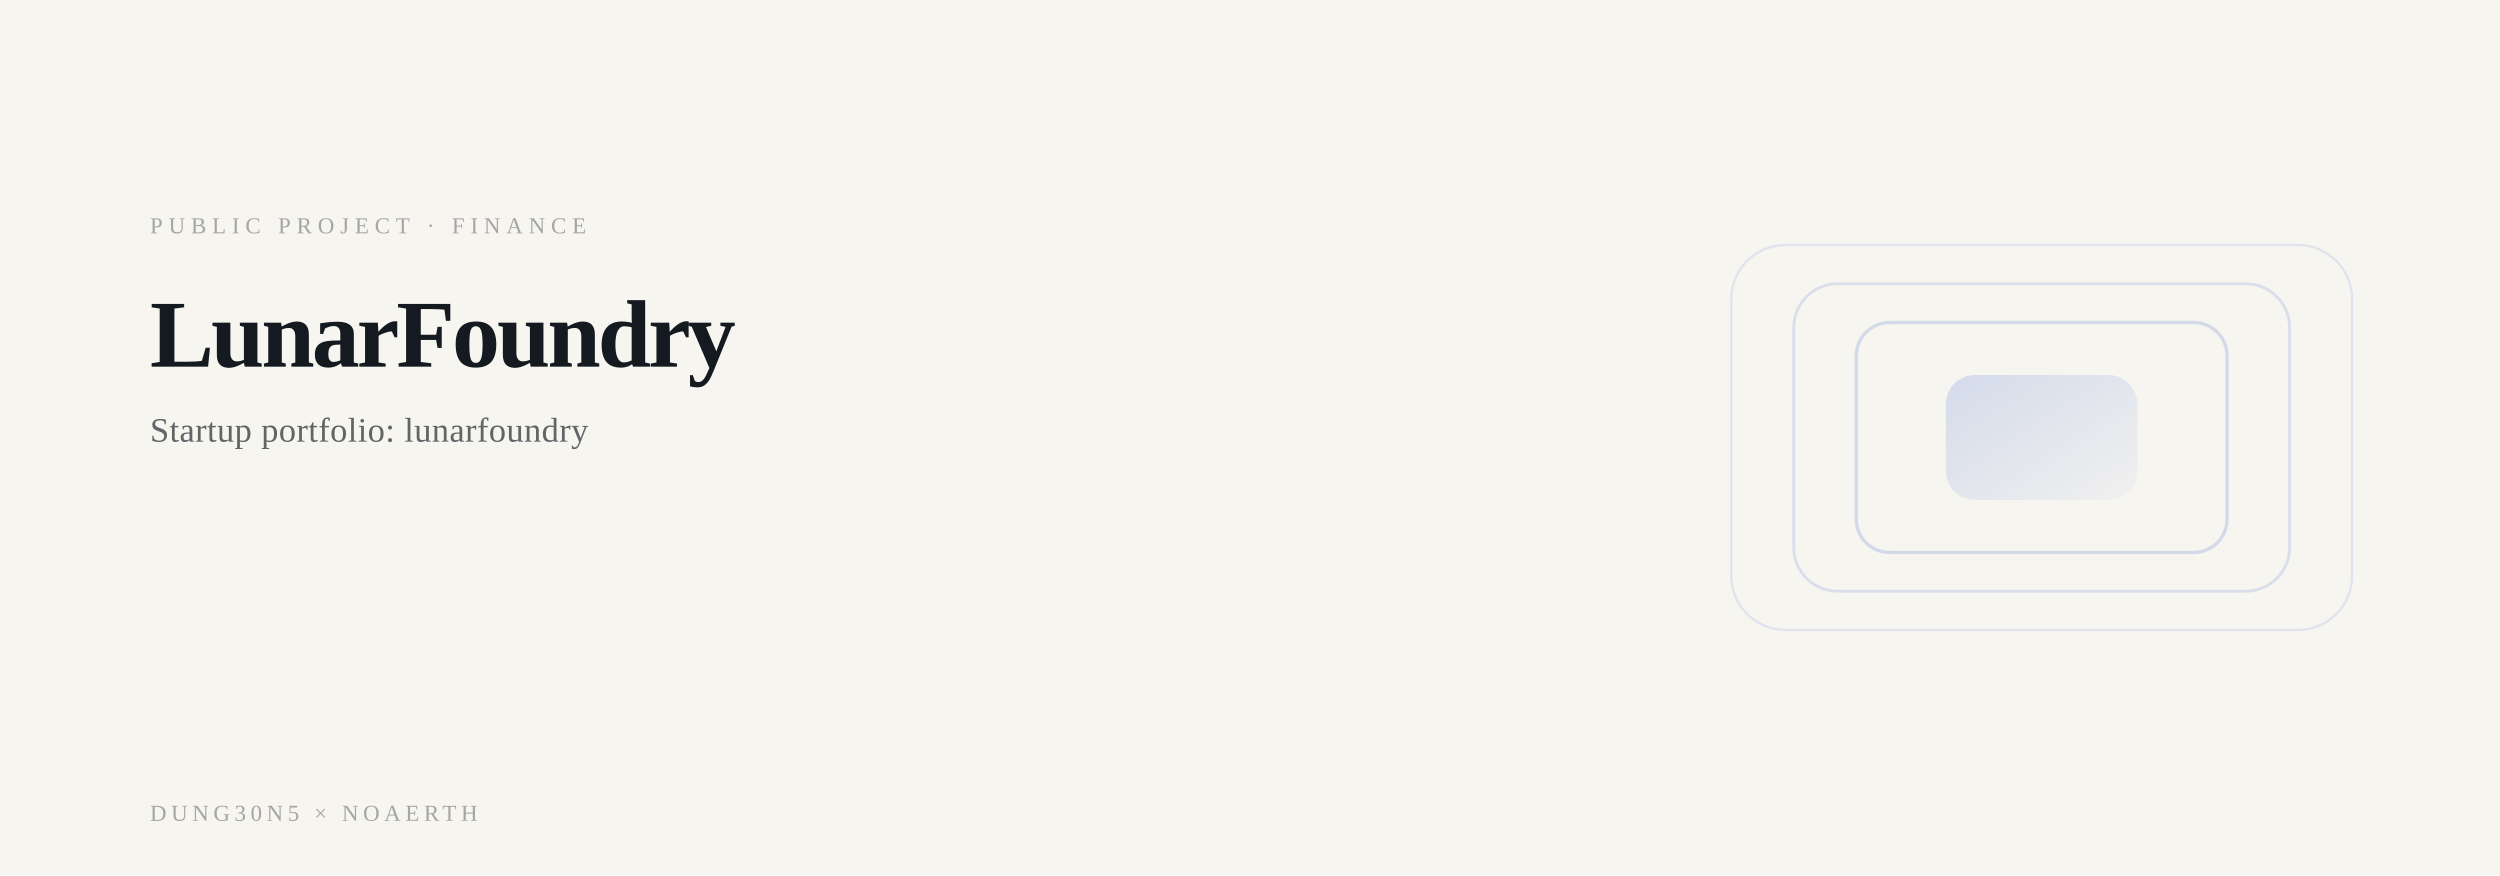
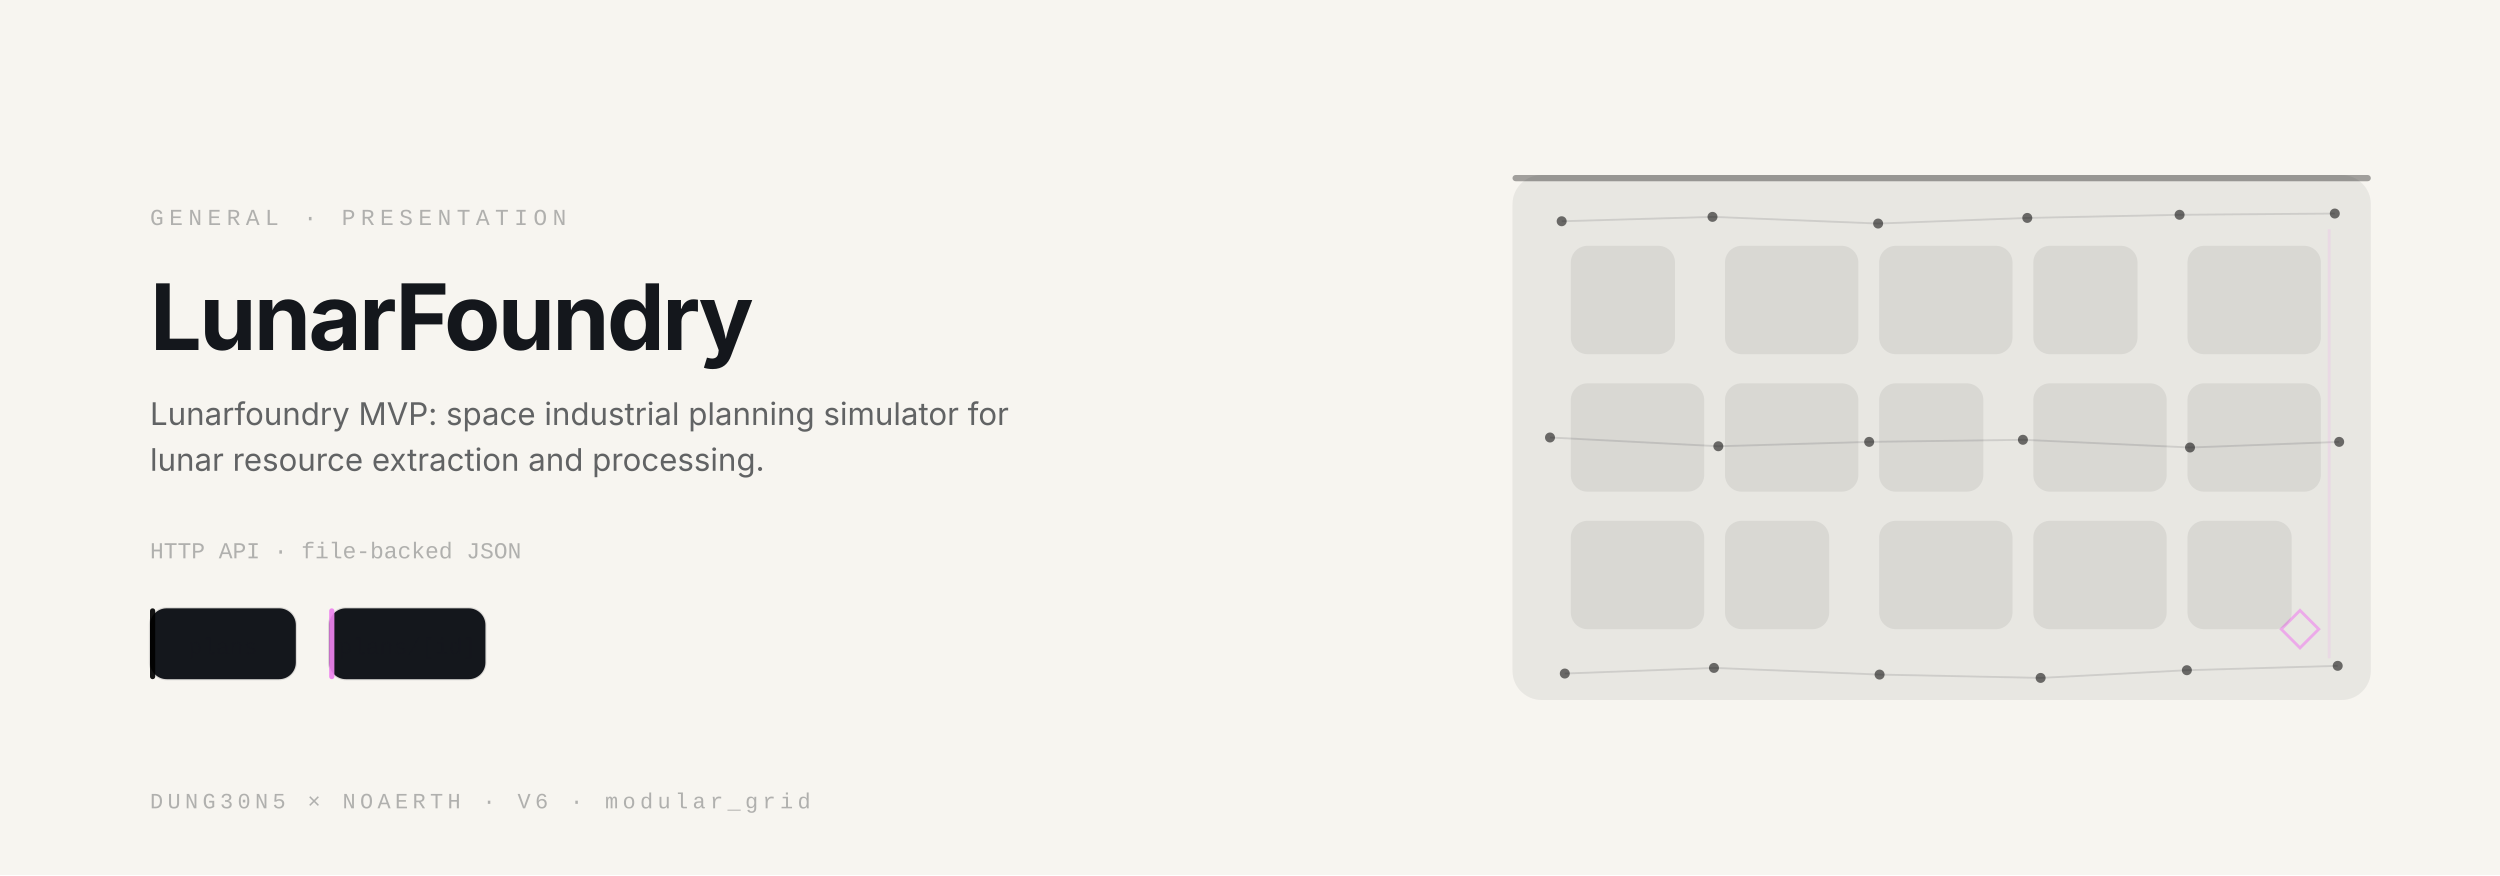
- <svg xmlns="http://www.w3.org/2000/svg" viewBox="0 0 1200 420" width="1200" height="420" role="img" aria-label="LunarFoundry: ledger columns with allocation flow between them. Motion depicts capital enters, allocates across positions, and settles into an outcome.">
-   <defs>
-     <linearGradient id="hero-lunarfoundry-light-a" x1="0" y1="0" x2="1" y2="1">
-       <stop offset="0" stop-color="#8fa8e0" stop-opacity="0.85" />
-       <stop offset="1" stop-color="#8fa8e0" stop-opacity="0.15" />
-     </linearGradient>
-   </defs>
+ <svg xmlns="http://www.w3.org/2000/svg" viewBox="0 0 1200 420" width="1200" height="420" role="img" aria-label="LunarFoundry: a composed grid assembles and a sweep resolves it">
  <rect width="1200" height="420" fill="#f7f5f0" />
-   <rect x="891" y="154.82" width="178" height="110.36" rx="16" fill="none" stroke="#8fa8e0" stroke-width="1.60" opacity="0.36" />
-   <rect x="861" y="136.22" width="238" height="147.56" rx="21" fill="none" stroke="#8fa8e0" stroke-width="1.38" opacity="0.29" />
-   <rect x="831" y="117.62" width="298" height="184.76" rx="26" fill="none" stroke="#8fa8e0" stroke-width="1.16" opacity="0.23" />
-   <rect x="934" y="180" width="92" height="60" rx="14" fill="url(#hero-lunarfoundry-light-a)" opacity="0.40" />
-   <text x="72" y="112" fill="#141a205c" font-size="11" letter-spacing="2.8">PUBLIC PROJECT · FINANCE</text>
-   <text x="72" y="176" fill="#141a20" font-size="46" font-weight="660" letter-spacing="-1.4">LunarFoundry</text>
-   <text x="72" y="212" fill="#141a20a8" font-size="16.5" letter-spacing="0.2">Startup portfolio: lunarfoundry</text>
-   <rect x="72" y="266" width="106" height="40" rx="9" fill="#141a20" fill-opacity="0.05" stroke="#f4efe424" stroke-width="1.1" opacity="0">
-     <animate attributeName="opacity" from="0" to="1" dur="0.5s" begin="0.50s" fill="freeze" />
-   </rect>
-   <rect x="72" y="266" width="2.5" height="40" rx="1.2" fill="#8fa8e0" opacity="0">
-     <animate attributeName="opacity" from="0" to="0.9" dur="0.5s" begin="0.50s" fill="freeze" />
-   </rect>
-   <text x="125" y="291" fill="#141a20" font-size="11.5" text-anchor="middle" font-family="ui-monospace,SFMono-Regular,Menlo,monospace" opacity="0">capital<animate attributeName="opacity" from="0" to="1" dur="0.5s" begin="0.65s" fill="freeze" />
-   </text>
-   <rect x="194" y="266" width="106" height="40" rx="9" fill="#141a20" fill-opacity="0.05" stroke="#f4efe424" stroke-width="1.1" opacity="0">
-     <animate attributeName="opacity" from="0" to="1" dur="0.5s" begin="1.00s" fill="freeze" />
-   </rect>
-   <rect x="194" y="266" width="2.5" height="40" rx="1.2" fill="#8fa8e0" opacity="0">
-     <animate attributeName="opacity" from="0" to="0.9" dur="0.5s" begin="1.00s" fill="freeze" />
-   </rect>
-   <text x="247" y="291" fill="#141a20" font-size="11.5" text-anchor="middle" font-family="ui-monospace,SFMono-Regular,Menlo,monospace" opacity="0">allocate<animate attributeName="opacity" from="0" to="1" dur="0.5s" begin="1.15s" fill="freeze" />
-   </text>
-   <rect x="316" y="266" width="106" height="40" rx="9" fill="#141a20" fill-opacity="0.05" stroke="#f4efe424" stroke-width="1.1" opacity="0">
-     <animate attributeName="opacity" from="0" to="1" dur="0.5s" begin="1.50s" fill="freeze" />
-   </rect>
-   <rect x="316" y="266" width="2.5" height="40" rx="1.2" fill="#8fa8e0" opacity="0">
-     <animate attributeName="opacity" from="0" to="0.9" dur="0.5s" begin="1.50s" fill="freeze" />
-   </rect>
-   <text x="369" y="291" fill="#141a20" font-size="11.5" text-anchor="middle" font-family="ui-monospace,SFMono-Regular,Menlo,monospace" opacity="0">mark<animate attributeName="opacity" from="0" to="1" dur="0.5s" begin="1.65s" fill="freeze" />
-   </text>
-   <rect x="438" y="266" width="106" height="40" rx="9" fill="#141a20" fill-opacity="0.05" stroke="#f4efe424" stroke-width="1.1" opacity="0">
-     <animate attributeName="opacity" from="0" to="1" dur="0.5s" begin="2.00s" fill="freeze" />
-   </rect>
-   <rect x="438" y="266" width="2.5" height="40" rx="1.2" fill="#e7c27a" opacity="0">
-     <animate attributeName="opacity" from="0" to="0.9" dur="0.5s" begin="2.00s" fill="freeze" />
-   </rect>
-   <text x="491" y="291" fill="#141a20" font-size="11.5" text-anchor="middle" font-family="ui-monospace,SFMono-Regular,Menlo,monospace" opacity="0">settle<animate attributeName="opacity" from="0" to="1" dur="0.5s" begin="2.15s" fill="freeze" />
-   </text>
-   <text x="72" y="394" fill="#141a205c" font-size="11" letter-spacing="2.2">DUNG30N5 × NOAERTH</text>
+   <text x="72" y="108" font-family="ui-monospace, SFMono-Regular, Menlo, Monaco, Consolas, 'Liberation Mono', monospace" font-size="11" letter-spacing="2.6" fill="#14171c4f">GENERAL · PRESENTATION</text>
+   <text x="72" y="168" font-family="-apple-system, BlinkMacSystemFont, 'Segoe UI', Inter, Helvetica, Arial, sans-serif" font-size="44" font-weight="660" letter-spacing="-1.2" fill="#14171c">LunarFoundry</text>
+   <text x="72" y="204" font-family="-apple-system, BlinkMacSystemFont, 'Segoe UI', Inter, Helvetica, Arial, sans-serif" font-size="15" fill="#14171ca8">Lunarfoundry MVP: space industrial planning simulator for</text>
+   <text x="72" y="226" font-family="-apple-system, BlinkMacSystemFont, 'Segoe UI', Inter, Helvetica, Arial, sans-serif" font-size="15" fill="#14171ca8">lunar resource extraction and processing.</text>
+   <text x="72" y="268" font-family="ui-monospace, SFMono-Regular, Menlo, Monaco, Consolas, 'Liberation Mono', monospace" font-size="11" fill="#14171c4f">HTTP API · file-backed JSON</text>
+   <rect x="72.0" y="292.0" width="70.0" height="34.0" rx="8" fill="#14171c" stroke="#14171c1f" stroke-width="1.1" />
+   <rect x="72.0" y="292.0" width="2.5" height="34.0" rx="1.2" fill="mint" opacity="0.92" />
+   <text x="107.0" y="314" font-family="ui-monospace, SFMono-Regular, Menlo, Monaco, Consolas, 'Liberation Mono', monospace" font-size="11" fill="#14171c" fill-opacity="0.82" text-anchor="middle">plans</text>
+   <rect x="158.0" y="292.0" width="75.0" height="34.0" rx="8" fill="#14171c" stroke="#14171c1f" stroke-width="1.1" />
+   <rect x="158.0" y="292.0" width="2.5" height="34.0" rx="1.2" fill="violet" opacity="0.92" />
+   <text x="195.5" y="314" font-family="ui-monospace, SFMono-Regular, Menlo, Monaco, Consolas, 'Liberation Mono', monospace" font-size="11" fill="#14171c" fill-opacity="0.82" text-anchor="middle">plans/[id]</text>
+   <rect x="726.0" y="84.0" width="412.0" height="252.0" rx="14" fill="mint" fill-opacity="0.06" />
+   <rect x="729.0" y="87.0" width="406.0" height="246.0" rx="12" fill="none" stroke="mint" stroke-width="1" stroke-opacity="0.18" />
+   <line x1="749.6" y1="106.2" x2="822.0" y2="104.1" stroke="#14171c1f" stroke-width="0.9" />
+   <line x1="822.0" y1="104.1" x2="901.5" y2="107.3" stroke="#14171c1f" stroke-width="0.9" />
+   <line x1="901.5" y1="107.3" x2="973.1" y2="104.6" stroke="#14171c1f" stroke-width="0.9" />
+   <line x1="973.1" y1="104.6" x2="1046.2" y2="103.1" stroke="#14171c1f" stroke-width="0.9" />
+   <line x1="1046.2" y1="103.1" x2="1120.7" y2="102.5" stroke="#14171c1f" stroke-width="0.9" />
+   <line x1="744.0" y1="210.0" x2="824.8" y2="214.2" stroke="#14171c1f" stroke-width="0.9" />
+   <line x1="824.8" y1="214.2" x2="897.2" y2="212.1" stroke="#14171c1f" stroke-width="0.9" />
+   <line x1="897.2" y1="212.1" x2="971.0" y2="211.1" stroke="#14171c1f" stroke-width="0.9" />
+   <line x1="971.0" y1="211.1" x2="1051.2" y2="214.8" stroke="#14171c1f" stroke-width="0.9" />
+   <line x1="1051.2" y1="214.8" x2="1122.8" y2="212.1" stroke="#14171c1f" stroke-width="0.9" />
+   <line x1="751.1" y1="323.3" x2="822.7" y2="320.6" stroke="#14171c1f" stroke-width="0.9" />
+   <line x1="822.7" y1="320.6" x2="902.2" y2="323.8" stroke="#14171c1f" stroke-width="0.9" />
+   <line x1="902.2" y1="323.8" x2="979.5" y2="325.4" stroke="#14171c1f" stroke-width="0.9" />
+   <line x1="979.5" y1="325.4" x2="1049.7" y2="321.7" stroke="#14171c1f" stroke-width="0.9" />
+   <line x1="1049.7" y1="321.7" x2="1122.1" y2="319.6" stroke="#14171c1f" stroke-width="0.9" />
+   <circle cx="749.6" cy="106.2" r="2.4" fill="mint" opacity="0.55" />
+   <circle cx="822.0" cy="104.1" r="2.4" fill="mint" opacity="0.55" />
+   <circle cx="901.5" cy="107.3" r="2.4" fill="mint" opacity="0.55" />
+   <circle cx="973.1" cy="104.6" r="2.4" fill="mint" opacity="0.55" />
+   <circle cx="1046.2" cy="103.1" r="2.4" fill="mint" opacity="0.55" />
+   <circle cx="1120.7" cy="102.5" r="2.4" fill="mint" opacity="0.55" />
+   <circle cx="744.0" cy="210.0" r="2.4" fill="mint" opacity="0.55" />
+   <circle cx="824.8" cy="214.2" r="2.4" fill="mint" opacity="0.55" />
+   <circle cx="897.2" cy="212.1" r="2.4" fill="mint" opacity="0.55" />
+   <circle cx="971.0" cy="211.1" r="2.4" fill="mint" opacity="0.55" />
+   <circle cx="1051.2" cy="214.8" r="2.4" fill="mint" opacity="0.55" />
+   <circle cx="1122.8" cy="212.1" r="2.4" fill="mint" opacity="0.55" />
+   <circle cx="751.1" cy="323.3" r="2.4" fill="mint" opacity="0.55" />
+   <circle cx="822.7" cy="320.6" r="2.4" fill="mint" opacity="0.55" />
+   <circle cx="902.2" cy="323.8" r="2.4" fill="mint" opacity="0.55" />
+   <circle cx="979.5" cy="325.4" r="2.4" fill="mint" opacity="0.55" />
+   <circle cx="1049.7" cy="321.7" r="2.4" fill="mint" opacity="0.55" />
+   <circle cx="1122.1" cy="319.6" r="2.4" fill="mint" opacity="0.55" />
+   <rect x="726.0" y="84.0" width="412.0" height="3" rx="1.5" fill="mint" opacity="0.35" />
+   <path d="M1095.0 302.0 l9 -9 l9 9 l-9 9 z" fill="none" stroke="violet" stroke-width="1.4" opacity="0.6" />
+   <rect x="754" y="118" width="50" height="52" rx="8" fill="mint" fill-opacity="0.08" stroke="mint" stroke-width="1" stroke-opacity="0.4" opacity="0.85" />
+   <rect x="828" y="118" width="64" height="52" rx="8" fill="mint" fill-opacity="0.08" stroke="mint" stroke-width="1" stroke-opacity="0.4" opacity="0.85" />
+   <rect x="902" y="118" width="64" height="52" rx="8" fill="mint" fill-opacity="0.08" stroke="mint" stroke-width="1" stroke-opacity="0.4" opacity="0.85" />
+   <rect x="976" y="118" width="50" height="52" rx="8" fill="mint" fill-opacity="0.08" stroke="mint" stroke-width="1" stroke-opacity="0.4" opacity="0.85" />
+   <rect x="1050" y="118" width="64" height="52" rx="8" fill="mint" fill-opacity="0.08" stroke="mint" stroke-width="1" stroke-opacity="0.4" opacity="0.85" />
+   <rect x="754" y="184" width="64" height="52" rx="8" fill="mint" fill-opacity="0.08" stroke="mint" stroke-width="1" stroke-opacity="0.4" opacity="0.85" />
+   <rect x="828" y="184" width="64" height="52" rx="8" fill="mint" fill-opacity="0.08" stroke="mint" stroke-width="1" stroke-opacity="0.4" opacity="0.85" />
+   <rect x="902" y="184" width="50" height="52" rx="8" fill="mint" fill-opacity="0.08" stroke="mint" stroke-width="1" stroke-opacity="0.4" opacity="0.85" />
+   <rect x="976" y="184" width="64" height="52" rx="8" fill="mint" fill-opacity="0.08" stroke="mint" stroke-width="1" stroke-opacity="0.4" opacity="0.85" />
+   <rect x="1050" y="184" width="64" height="52" rx="8" fill="mint" fill-opacity="0.08" stroke="mint" stroke-width="1" stroke-opacity="0.4" opacity="0.85" />
+   <rect x="754" y="250" width="64" height="52" rx="8" fill="mint" fill-opacity="0.08" stroke="mint" stroke-width="1" stroke-opacity="0.4" opacity="0.85" />
+   <rect x="828" y="250" width="50" height="52" rx="8" fill="mint" fill-opacity="0.08" stroke="mint" stroke-width="1" stroke-opacity="0.4" opacity="0.85" />
+   <rect x="902" y="250" width="64" height="52" rx="8" fill="mint" fill-opacity="0.08" stroke="mint" stroke-width="1" stroke-opacity="0.4" opacity="0.85" />
+   <rect x="976" y="250" width="64" height="52" rx="8" fill="mint" fill-opacity="0.08" stroke="mint" stroke-width="1" stroke-opacity="0.4" opacity="0.85" />
+   <rect x="1050" y="250" width="50" height="52" rx="8" fill="mint" fill-opacity="0.08" stroke="mint" stroke-width="1" stroke-opacity="0.4" opacity="0.85" />
+   <line x1="1118" y1="110" x2="1118" y2="316" stroke="violet" stroke-width="1.4" opacity="0.14" />
+   <text x="72" y="388" font-family="ui-monospace, SFMono-Regular, Menlo, Monaco, Consolas, 'Liberation Mono', monospace" font-size="10.5" letter-spacing="2.1" fill="#14171c4f">DUNG30N5 × NOAERTH · V6 · modular_grid</text>
</svg>
